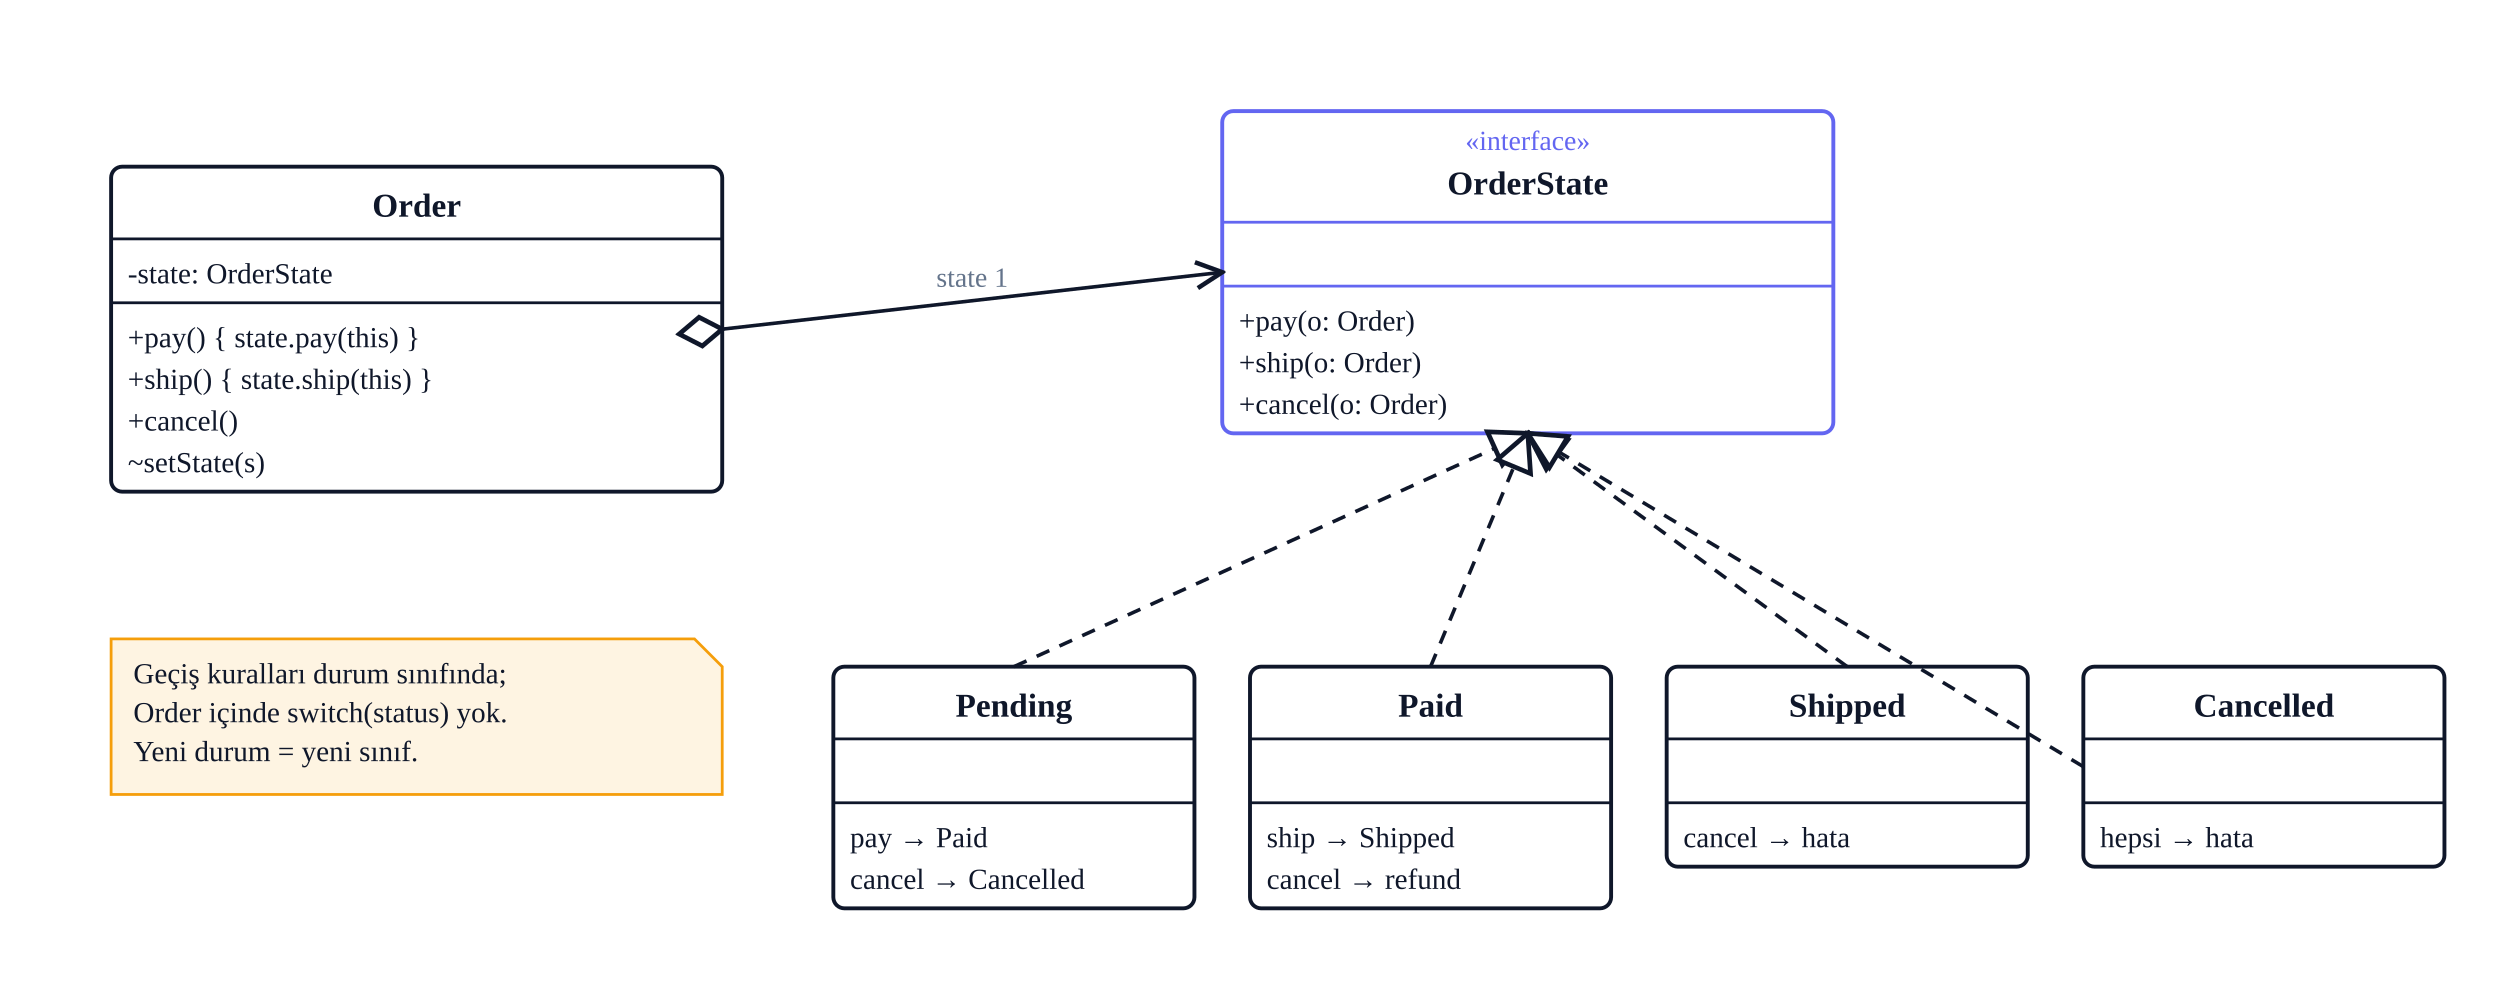
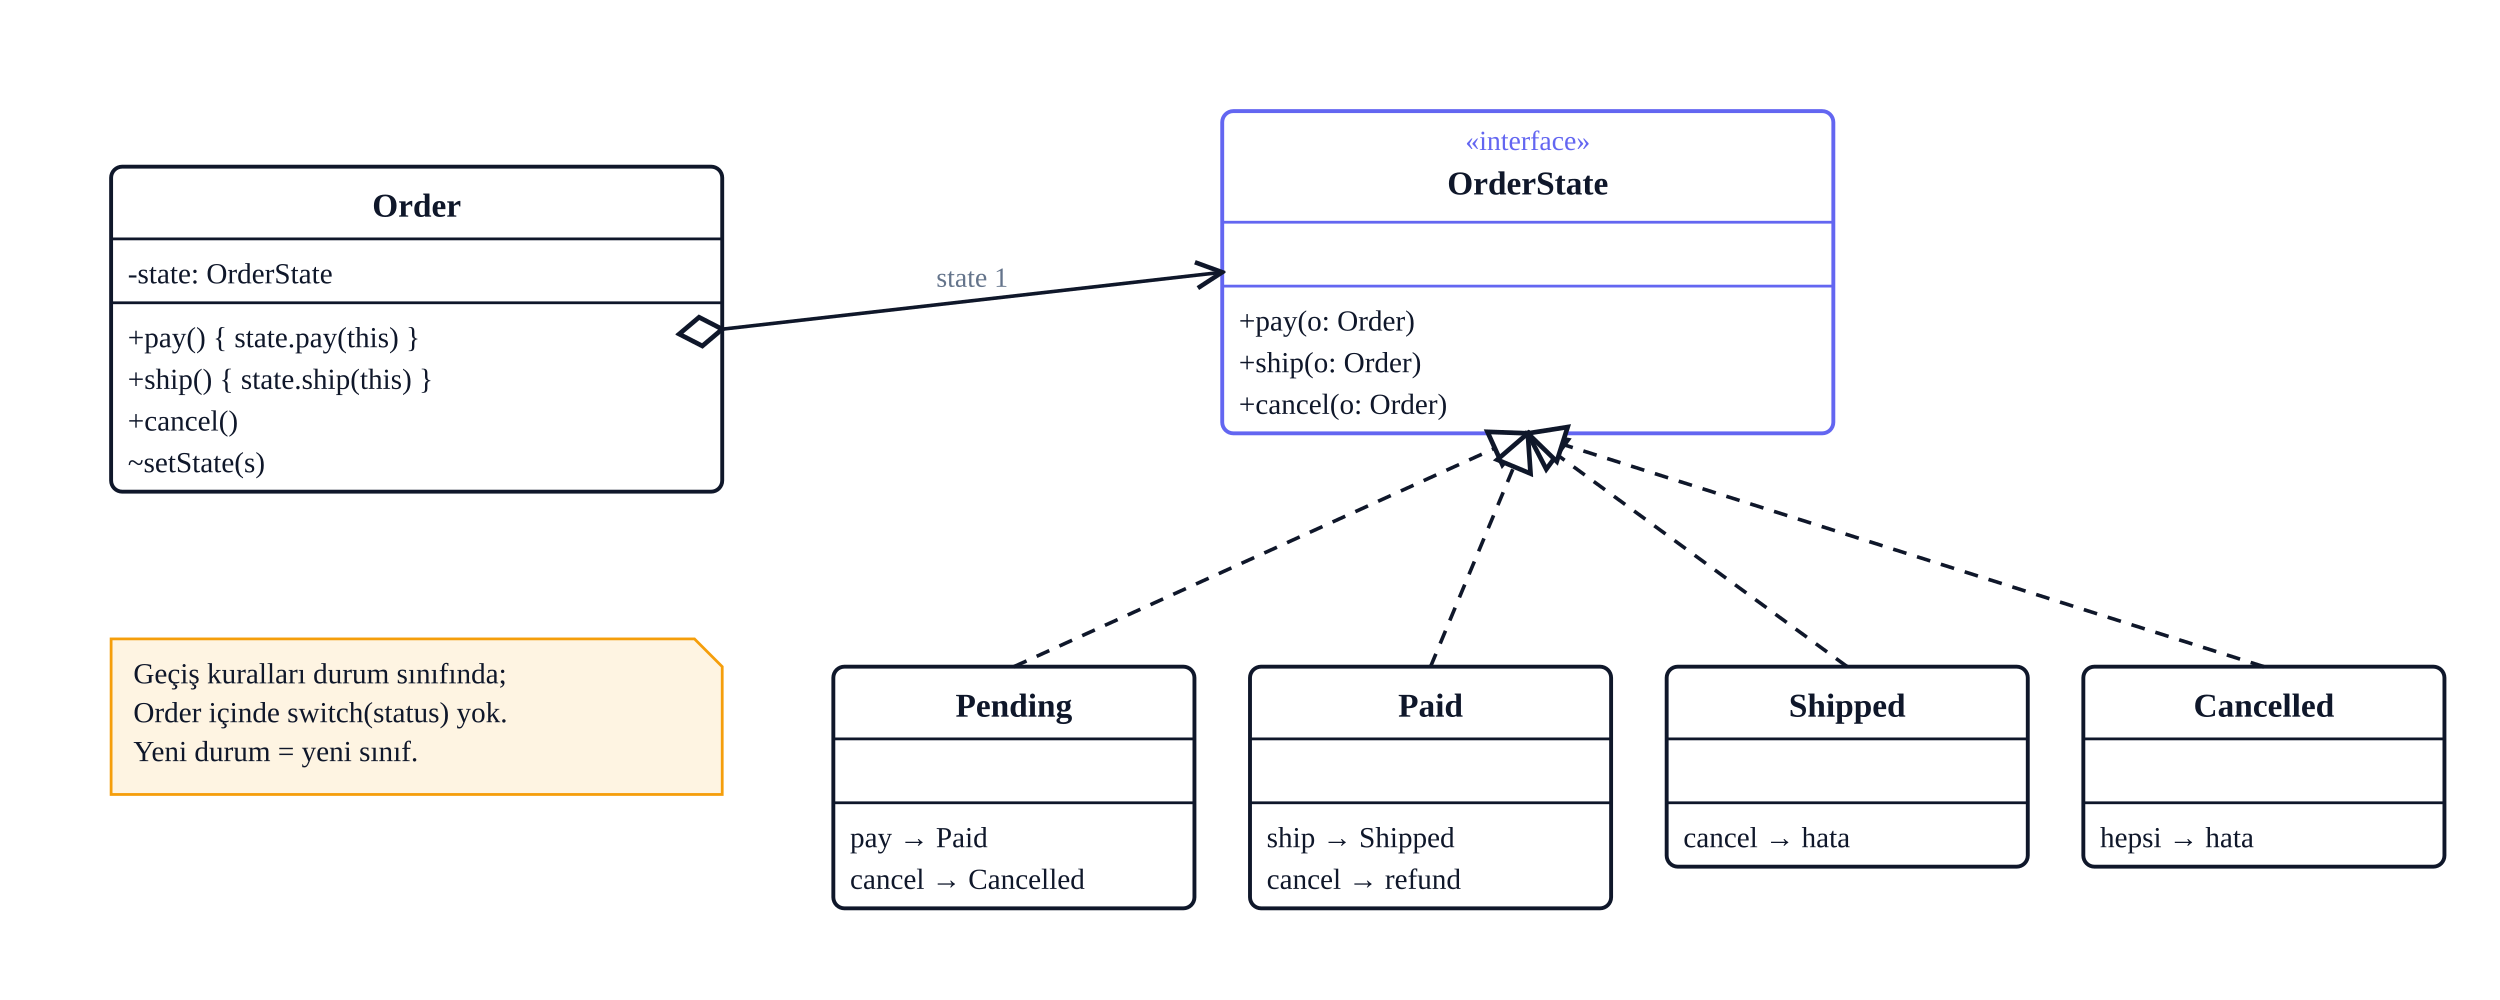
<svg xmlns="http://www.w3.org/2000/svg" viewBox="0 0 900 360" role="img" aria-labelledby="title desc" font-family="inherit">
  <defs>
    <marker id="m-arrow" viewBox="0 0 10 10" refX="9" refY="5" markerWidth="8" markerHeight="8" orient="auto-start-reverse">
      <path d="M 0 0 L 10 5 L 0 10 z" fill="var(--da-muted, #64748b)" />
    </marker>
    <marker id="m-open" viewBox="0 0 10 10" refX="9" refY="5" markerWidth="9" markerHeight="9" orient="auto-start-reverse">
      <path d="M 1 1 L 9 5 L 1 9" fill="none" stroke="var(--da-fg, #0f172a)" stroke-width="1.4" />
    </marker>
    <marker id="m-tri" viewBox="0 0 12 12" refX="11" refY="6" markerWidth="12" markerHeight="12" orient="auto-start-reverse">
      <path d="M 1 1 L 11 6 L 1 11 z" fill="var(--da-surface, #ffffff)" stroke="var(--da-fg, #0f172a)" stroke-width="1.3" />
    </marker>
    <marker id="m-dia" viewBox="0 0 14 10" refX="1" refY="5" markerWidth="14" markerHeight="10" orient="auto-start-reverse">
      <path d="M 1 5 L 7 1 L 13 5 L 7 9 z" fill="var(--da-surface, #ffffff)" stroke="var(--da-fg, #0f172a)" stroke-width="1.3" />
    </marker>
    <marker id="m-diaf" viewBox="0 0 14 10" refX="1" refY="5" markerWidth="14" markerHeight="10" orient="auto-start-reverse">
      <path d="M 1 5 L 7 1 L 13 5 L 7 9 z" fill="var(--da-fg, #0f172a)" stroke="var(--da-fg, #0f172a)" stroke-width="1.3" />
    </marker>
    <marker id="m-primary" viewBox="0 0 10 10" refX="9" refY="5" markerWidth="8" markerHeight="8" orient="auto-start-reverse">
      <path d="M 0 0 L 10 5 L 0 10 z" fill="var(--da-primary, #6366f1)" />
    </marker>
    <marker id="m-danger" viewBox="0 0 10 10" refX="9" refY="5" markerWidth="8" markerHeight="8" orient="auto-start-reverse">
      <path d="M 0 0 L 10 5 L 0 10 z" fill="var(--da-danger, #ef4444)" />
    </marker>
    <marker id="m-success" viewBox="0 0 10 10" refX="9" refY="5" markerWidth="8" markerHeight="8" orient="auto-start-reverse">
      <path d="M 0 0 L 10 5 L 0 10 z" fill="var(--da-success, #10b981)" />
    </marker>
    <marker id="m-accent" viewBox="0 0 10 10" refX="9" refY="5" markerWidth="8" markerHeight="8" orient="auto-start-reverse">
      <path d="M 0 0 L 10 5 L 0 10 z" fill="var(--da-accent, #f59e0b)" />
    </marker>
  </defs>
  <rect x="40" y="60" width="220" height="117" rx="4" fill="var(--da-surface, #ffffff)" stroke="var(--da-fg, #0f172a)" stroke-width="1.4" />
  <text x="150" y="78" text-anchor="middle" font-size="12" font-weight="700" fill="var(--da-fg, #0f172a)">Order</text>
  <line x1="40" y1="86" x2="260" y2="86" stroke="var(--da-fg, #0f172a)" stroke-width="1" />
  <text x="46" y="102" font-size="10.5" fill="var(--da-fg, #0f172a)">-state: OrderState</text>
  <line x1="40" y1="109" x2="260" y2="109" stroke="var(--da-fg, #0f172a)" stroke-width="1" />
  <text x="46" y="125" font-size="10.5" fill="var(--da-fg, #0f172a)">+pay() { state.pay(this) }</text>
  <text x="46" y="140" font-size="10.5" fill="var(--da-fg, #0f172a)">+ship() { state.ship(this) }</text>
  <text x="46" y="155" font-size="10.5" fill="var(--da-fg, #0f172a)">+cancel()</text>
  <text x="46" y="170" font-size="10.5" fill="var(--da-fg, #0f172a)">~setState(s)</text>
  <rect x="440" y="40" width="220" height="116" rx="4" fill="var(--da-surface, #ffffff)" stroke="var(--da-primary, #6366f1)" stroke-width="1.4" />
  <text x="550" y="54" text-anchor="middle" font-size="10" fill="var(--da-primary, #6366f1)">«interface»</text>
  <text x="550" y="70" text-anchor="middle" font-size="12" font-weight="700" fill="var(--da-fg, #0f172a)">OrderState</text>
  <line x1="440" y1="80" x2="660" y2="80" stroke="var(--da-primary, #6366f1)" stroke-width="1" />
  <line x1="440" y1="103" x2="660" y2="103" stroke="var(--da-primary, #6366f1)" stroke-width="1" />
  <text x="446" y="119" font-size="10.5" fill="var(--da-fg, #0f172a)">+pay(o: Order)</text>
  <text x="446" y="134" font-size="10.5" fill="var(--da-fg, #0f172a)">+ship(o: Order)</text>
  <text x="446" y="149" font-size="10.5" fill="var(--da-fg, #0f172a)">+cancel(o: Order)</text>
  <rect x="300" y="240" width="130" height="87" rx="4" fill="var(--da-surface, #ffffff)" stroke="var(--da-fg, #0f172a)" stroke-width="1.4" />
  <text x="365" y="258" text-anchor="middle" font-size="12" font-weight="700" fill="var(--da-fg, #0f172a)">Pending</text>
  <line x1="300" y1="266" x2="430" y2="266" stroke="var(--da-fg, #0f172a)" stroke-width="1" />
  <line x1="300" y1="289" x2="430" y2="289" stroke="var(--da-fg, #0f172a)" stroke-width="1" />
  <text x="306" y="305" font-size="10.5" fill="var(--da-fg, #0f172a)">pay → Paid</text>
  <text x="306" y="320" font-size="10.5" fill="var(--da-fg, #0f172a)">cancel → Cancelled</text>
  <rect x="450" y="240" width="130" height="87" rx="4" fill="var(--da-surface, #ffffff)" stroke="var(--da-fg, #0f172a)" stroke-width="1.4" />
  <text x="515" y="258" text-anchor="middle" font-size="12" font-weight="700" fill="var(--da-fg, #0f172a)">Paid</text>
  <line x1="450" y1="266" x2="580" y2="266" stroke="var(--da-fg, #0f172a)" stroke-width="1" />
  <line x1="450" y1="289" x2="580" y2="289" stroke="var(--da-fg, #0f172a)" stroke-width="1" />
  <text x="456" y="305" font-size="10.5" fill="var(--da-fg, #0f172a)">ship → Shipped</text>
  <text x="456" y="320" font-size="10.5" fill="var(--da-fg, #0f172a)">cancel → refund</text>
  <rect x="600" y="240" width="130" height="72" rx="4" fill="var(--da-surface, #ffffff)" stroke="var(--da-fg, #0f172a)" stroke-width="1.4" />
  <text x="665" y="258" text-anchor="middle" font-size="12" font-weight="700" fill="var(--da-fg, #0f172a)">Shipped</text>
  <line x1="600" y1="266" x2="730" y2="266" stroke="var(--da-fg, #0f172a)" stroke-width="1" />
  <line x1="600" y1="289" x2="730" y2="289" stroke="var(--da-fg, #0f172a)" stroke-width="1" />
  <text x="606" y="305" font-size="10.5" fill="var(--da-fg, #0f172a)">cancel → hata</text>
  <rect x="750" y="240" width="130" height="72" rx="4" fill="var(--da-surface, #ffffff)" stroke="var(--da-fg, #0f172a)" stroke-width="1.4" />
  <text x="815" y="258" text-anchor="middle" font-size="12" font-weight="700" fill="var(--da-fg, #0f172a)">Cancelled</text>
  <line x1="750" y1="266" x2="880" y2="266" stroke="var(--da-fg, #0f172a)" stroke-width="1" />
  <line x1="750" y1="289" x2="880" y2="289" stroke="var(--da-fg, #0f172a)" stroke-width="1" />
  <text x="756" y="305" font-size="10.5" fill="var(--da-fg, #0f172a)">hepsi → hata</text>
  <path d="M 260 118.5 L 440 98" stroke="var(--da-fg, #0f172a)" stroke-width="1.3" fill="none" marker-start="url(#m-dia)" marker-end="url(#m-open)" />
  <text x="350" y="103.25" text-anchor="middle" font-size="10" fill="var(--da-muted, #64748b)">state 1</text>
  <path d="M 365 240 L 550 156" stroke="var(--da-fg, #0f172a)" stroke-width="1.3" fill="none" stroke-dasharray="5 4" marker-end="url(#m-tri)" />
  <path d="M 515 240 L 550 156" stroke="var(--da-fg, #0f172a)" stroke-width="1.3" fill="none" stroke-dasharray="5 4" marker-end="url(#m-tri)" />
  <path d="M 665 240 L 550 156" stroke="var(--da-fg, #0f172a)" stroke-width="1.3" fill="none" stroke-dasharray="5 4" marker-end="url(#m-tri)" />
-   <path d="M 750 276 L 550 156" stroke="var(--da-fg, #0f172a)" stroke-width="1.3" fill="none" stroke-dasharray="5 4" marker-end="url(#m-tri)" />
+   <path d="M 815 240 L 550 156" stroke="var(--da-fg, #0f172a)" stroke-width="1.3" fill="none" stroke-dasharray="5 4" marker-end="url(#m-tri)" />
  <path d="M 40 230 L 250 230 L 260 240 L 260 286 L 40 286 z" fill="var(--da-accent, #f59e0b)" fill-opacity="0.12" stroke="var(--da-accent, #f59e0b)" stroke-width="1" />
  <text x="48" y="246" font-size="10.5" fill="var(--da-fg, #0f172a)">Geçiş kuralları durum sınıfında;</text>
  <text x="48" y="260" font-size="10.5" fill="var(--da-fg, #0f172a)">Order içinde switch(status) yok.</text>
  <text x="48" y="274" font-size="10.5" fill="var(--da-fg, #0f172a)">Yeni durum = yeni sınıf.</text>
</svg>
